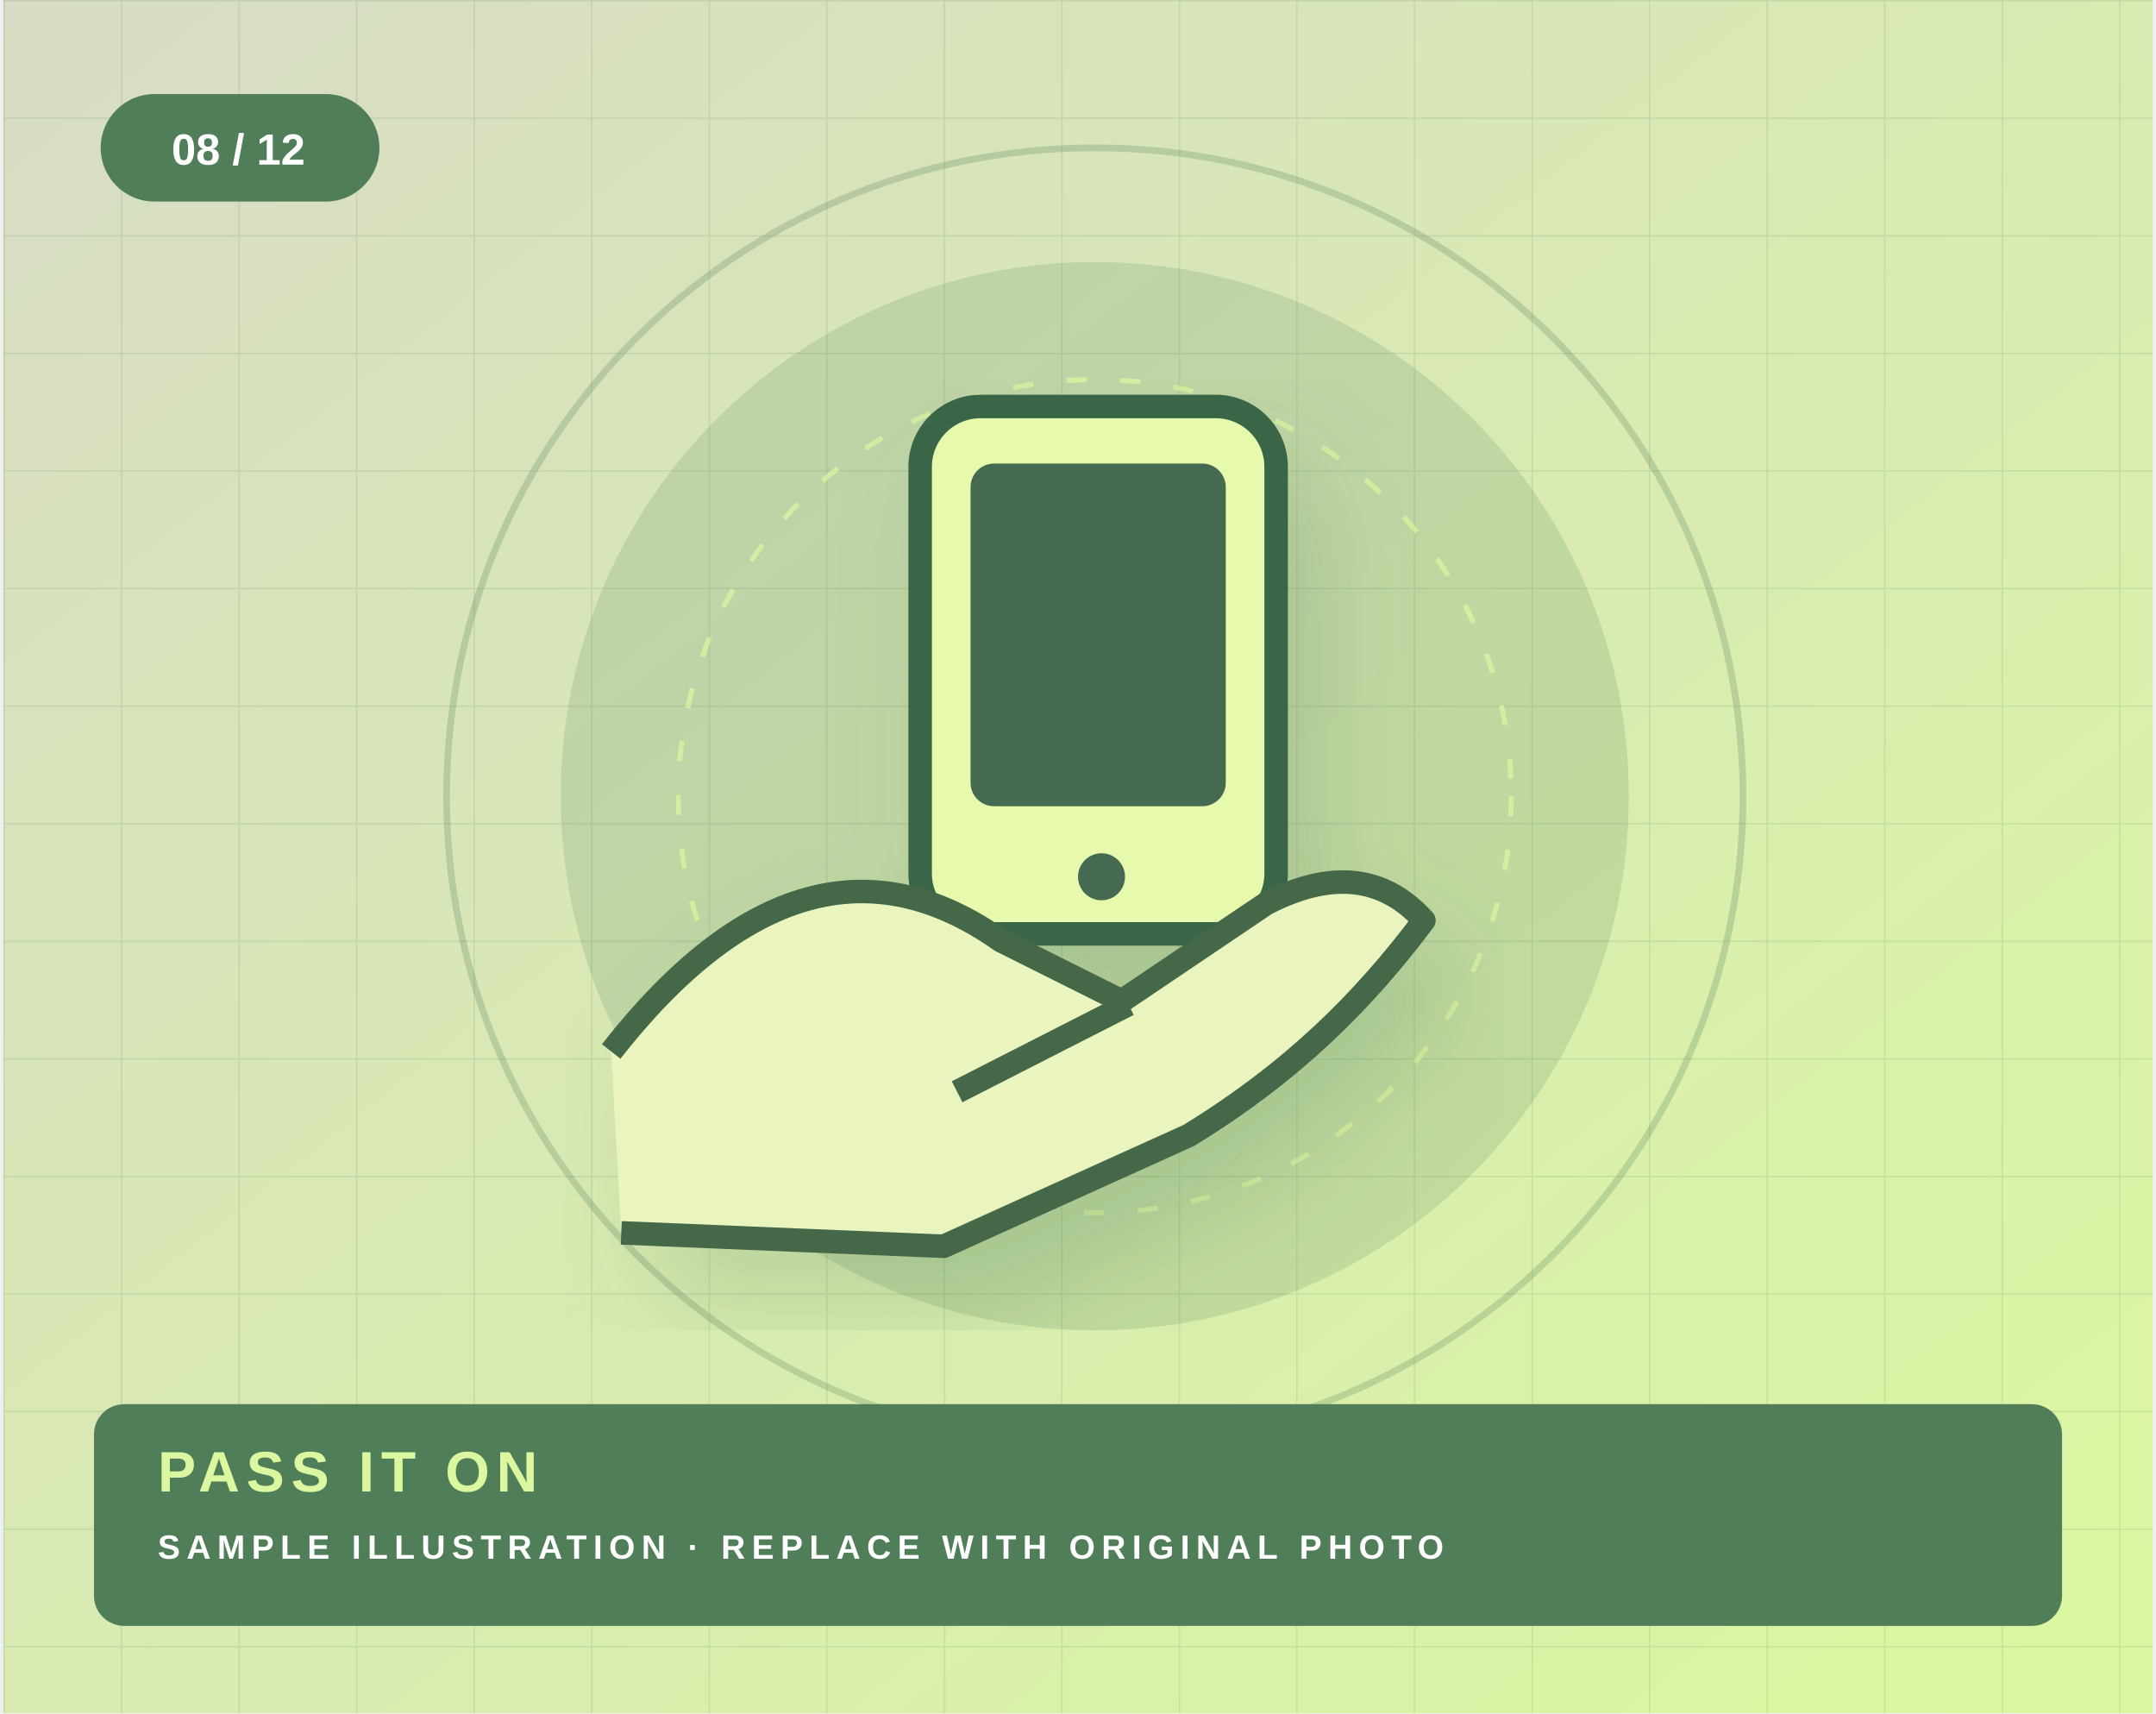
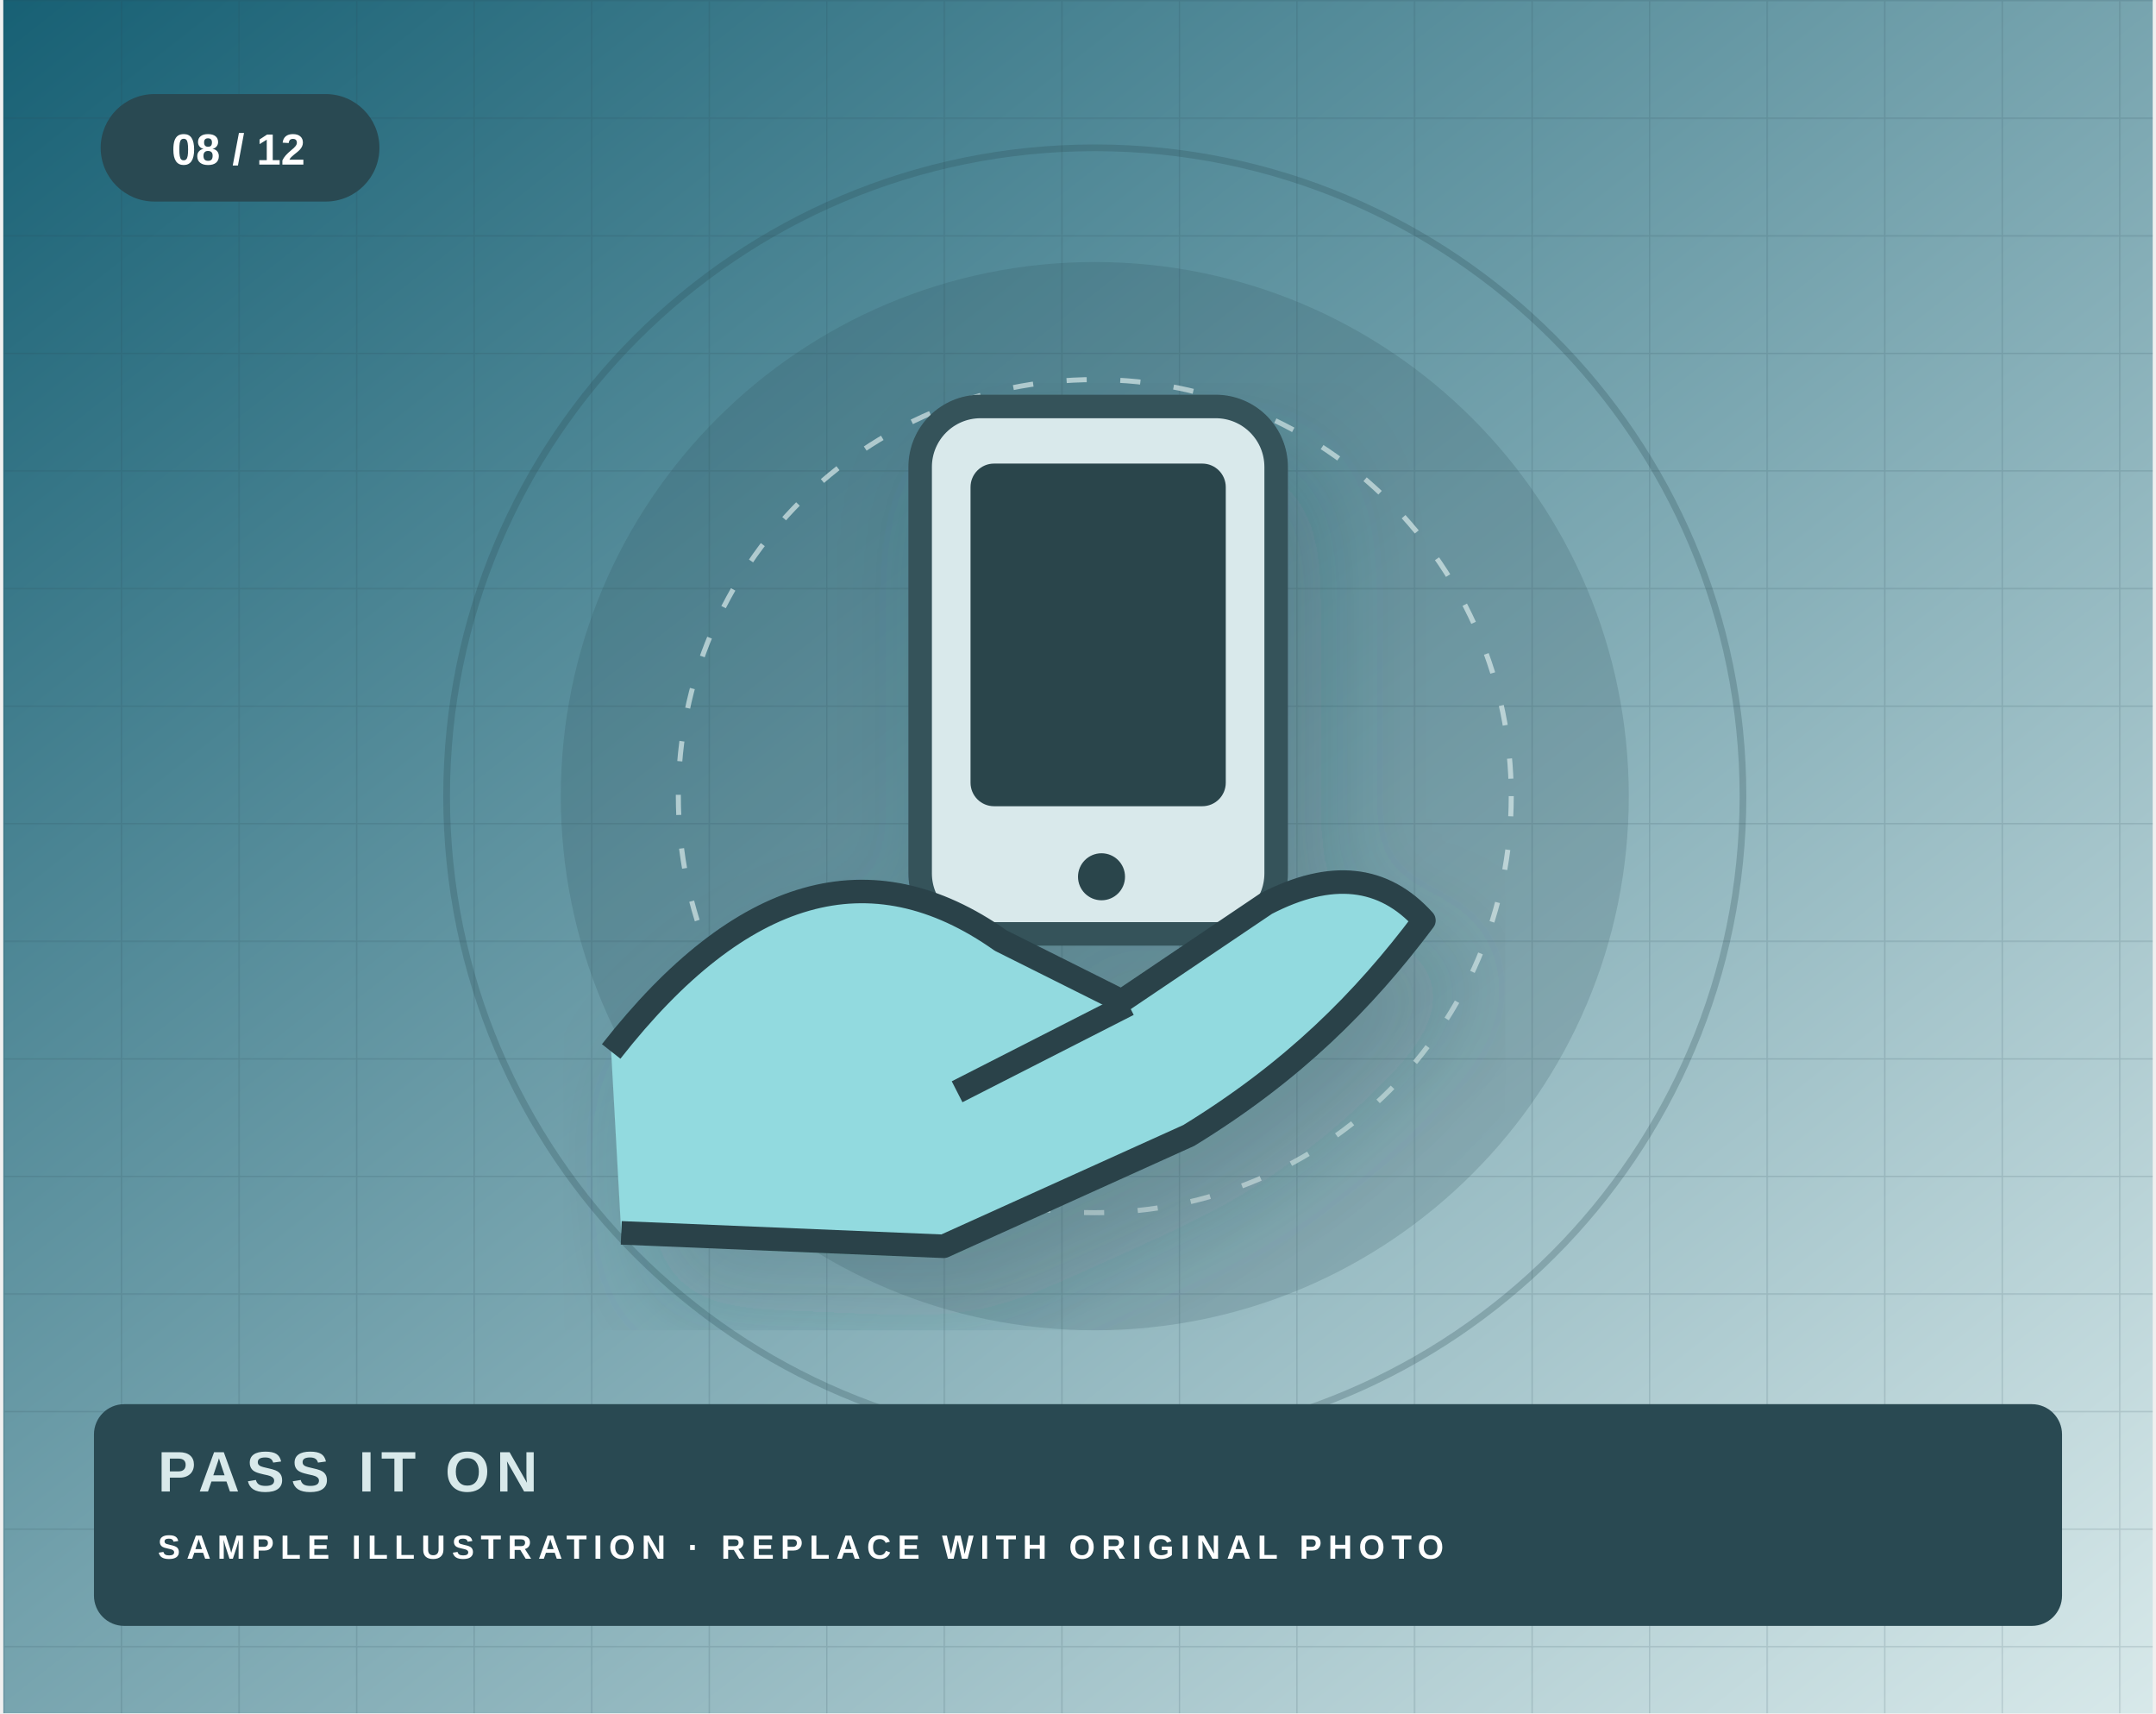
<svg xmlns="http://www.w3.org/2000/svg" width="900" height="715" viewBox="0 0 640 510" role="img" aria-label="Sample illustration 8: PASS IT ON">
  <defs>
    <pattern id="grid" width="35" height="35" patternUnits="userSpaceOnUse">
-       <path d="M35 0H0V35" fill="none" stroke="#507e59" stroke-width=".8" opacity=".16" />
+       <path d="M35 0H0V35" fill="none" stroke="#294952" stroke-width=".8" opacity=".16" />
    </pattern>
    <linearGradient id="bg" x1="0" x2="1" y1="0" y2="1">
-       <stop stop-color="#d7dcc4" />
-       <stop offset="1" stop-color="#dbf8a0" />
+       <stop stop-color="#176074" />
+       <stop offset="1" stop-color="#d8e9ea" />
    </linearGradient>
    <filter id="s">
-       <feDropShadow dx="10" dy="18" stdDeviation="15" flood-color="#507e59" flood-opacity=".21" />
+       <feDropShadow dx="10" dy="18" stdDeviation="15" flood-color="#294952" flood-opacity=".21" />
    </filter>
  </defs>
  <rect width="640" height="510" fill="url(#bg)" />
  <rect width="640" height="510" fill="url(#grid)" />
-   <circle cx="325" cy="237" r="193" stroke="#507e59" stroke-opacity=".25" stroke-width="2" fill="none" />
-   <circle cx="325" cy="237" r="159" fill="#507e59" opacity=".18" />
-   <circle cx="325" cy="237" r="124" fill="none" stroke="#dbf8a0" stroke-width="1.5" stroke-dasharray="6 10" opacity=".7" />
+   <circle cx="325" cy="237" r="193" stroke="#294952" stroke-opacity=".25" stroke-width="2" fill="none" />
+   <circle cx="325" cy="237" r="159" fill="#294952" opacity=".18" />
+   <circle cx="325" cy="237" r="124" fill="none" stroke="#d8e9ea" stroke-width="1.5" stroke-dasharray="6 10" opacity=".7" />
  <g filter="url(#s)">
-     <rect x="273" y="121" width="106" height="157" rx="18" fill="#e7f9ac" stroke="#3b6547" stroke-width="7" />
-     <rect x="288" y="138" width="76" height="102" rx="7" fill="#456b51" />
-     <circle cx="327" cy="261" r="7" fill="#456b51" />
-     <path d="M181 313q58-74 116-33l36 18 43-29q29-15 47 5c-18 24-39 45-70 64l-73 33-96-4" fill="#eaf4bf" stroke="#446848" stroke-width="7" stroke-linejoin="round" />
-     <path d="M335 299l-51 26" stroke="#446848" stroke-width="7" />
+     <rect x="273" y="121" width="106" height="157" rx="18" fill="#d9e9eb" stroke="#35525a" stroke-width="7" />
+     <rect x="288" y="138" width="76" height="102" rx="7" fill="#2b454c" />
+     <circle cx="327" cy="261" r="7" fill="#2b454c" />
+     <path d="M181 313q58-74 116-33l36 18 43-29q29-15 47 5c-18 24-39 45-70 64l-73 33-96-4" fill="#92dadf" stroke="#2a434a" stroke-width="7" stroke-linejoin="round" />
+     <path d="M335 299l-51 26" stroke="#2a434a" stroke-width="7" />
  </g>
-   <rect x="29" y="28" width="83" height="32" rx="16" fill="#507e59" />
+   <rect x="29" y="28" width="83" height="32" rx="16" fill="#294952" />
  <text x="70" y="49" text-anchor="middle" font-family="Arial,sans-serif" font-size="13" font-weight="bold" fill="white">08 / 12</text>
-   <rect x="27" y="418" width="586" height="66" rx="9" fill="#507e59" />
-   <text x="46" y="444" font-family="Arial,sans-serif" font-weight="bold" font-size="17" letter-spacing="2" fill="#dbf8a0">PASS IT ON</text>
+   <rect x="27" y="418" width="586" height="66" rx="9" fill="#294952" />
+   <text x="46" y="444" font-family="Arial,sans-serif" font-weight="bold" font-size="17" letter-spacing="2" fill="#d8e9ea">PASS IT ON</text>
  <text x="46" y="464" font-family="Arial,sans-serif" font-size="10" letter-spacing="1.9" font-weight="bold" fill="white">SAMPLE ILLUSTRATION · REPLACE WITH ORIGINAL PHOTO</text>
</svg>
